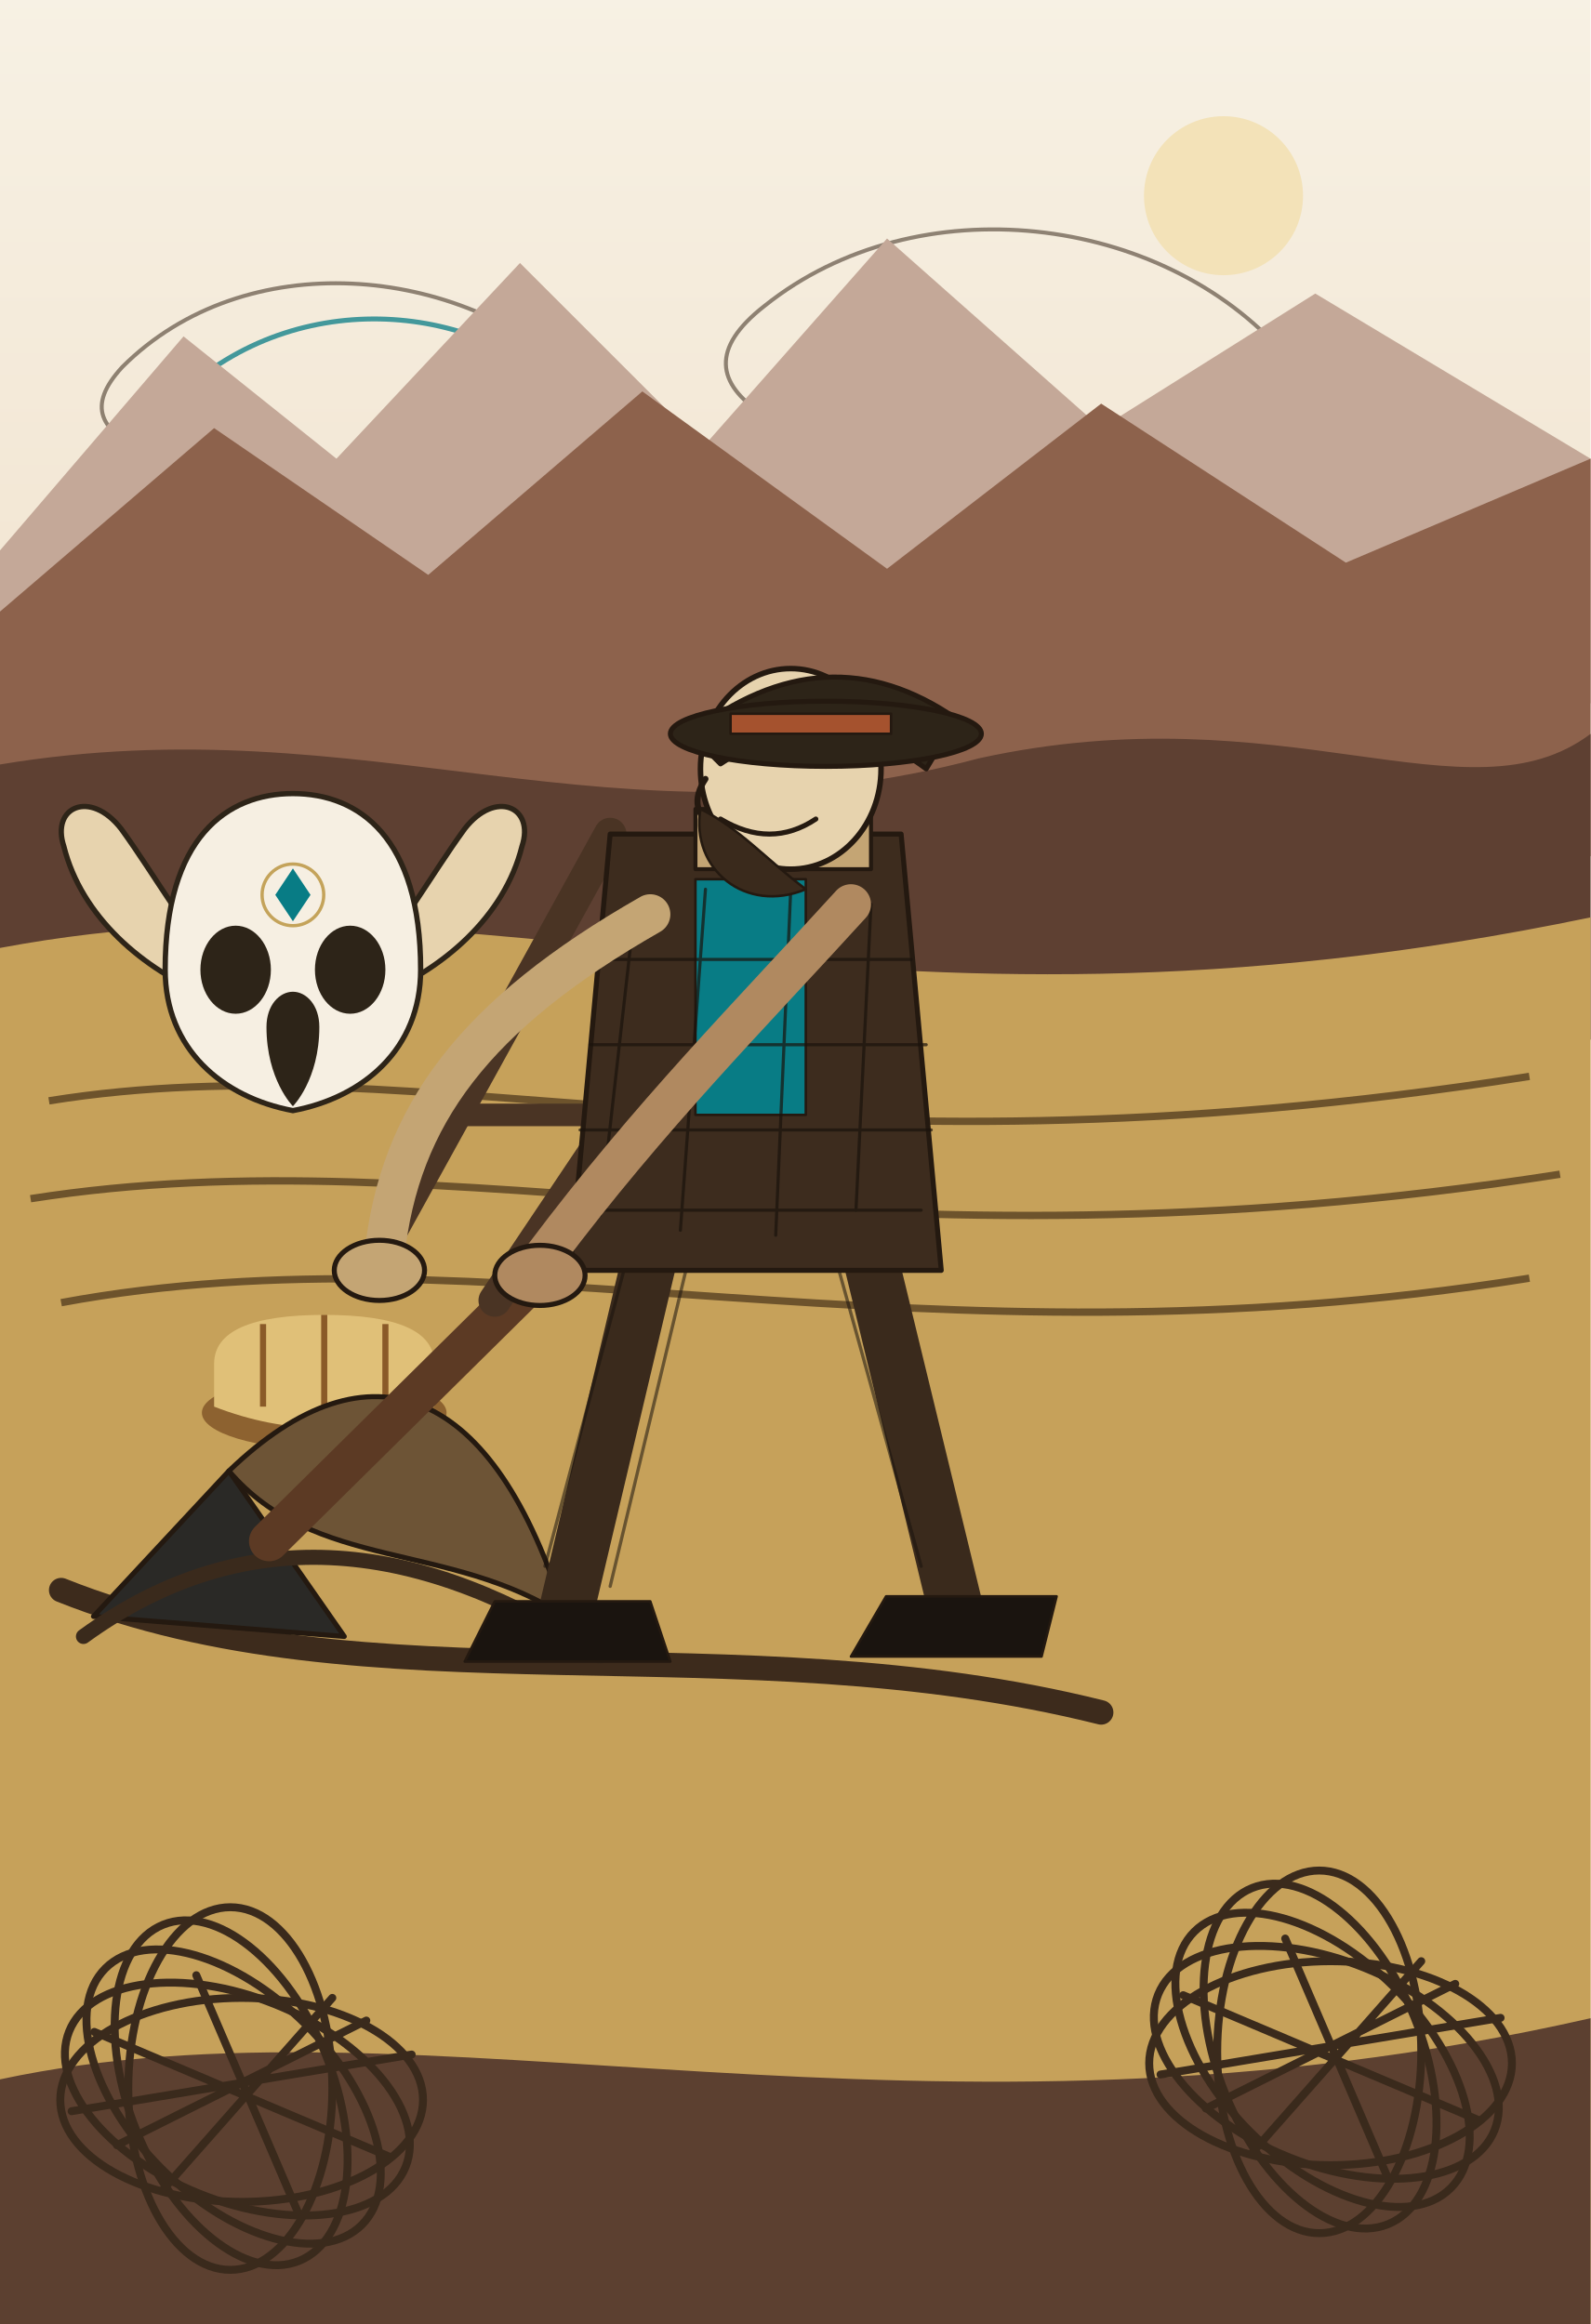
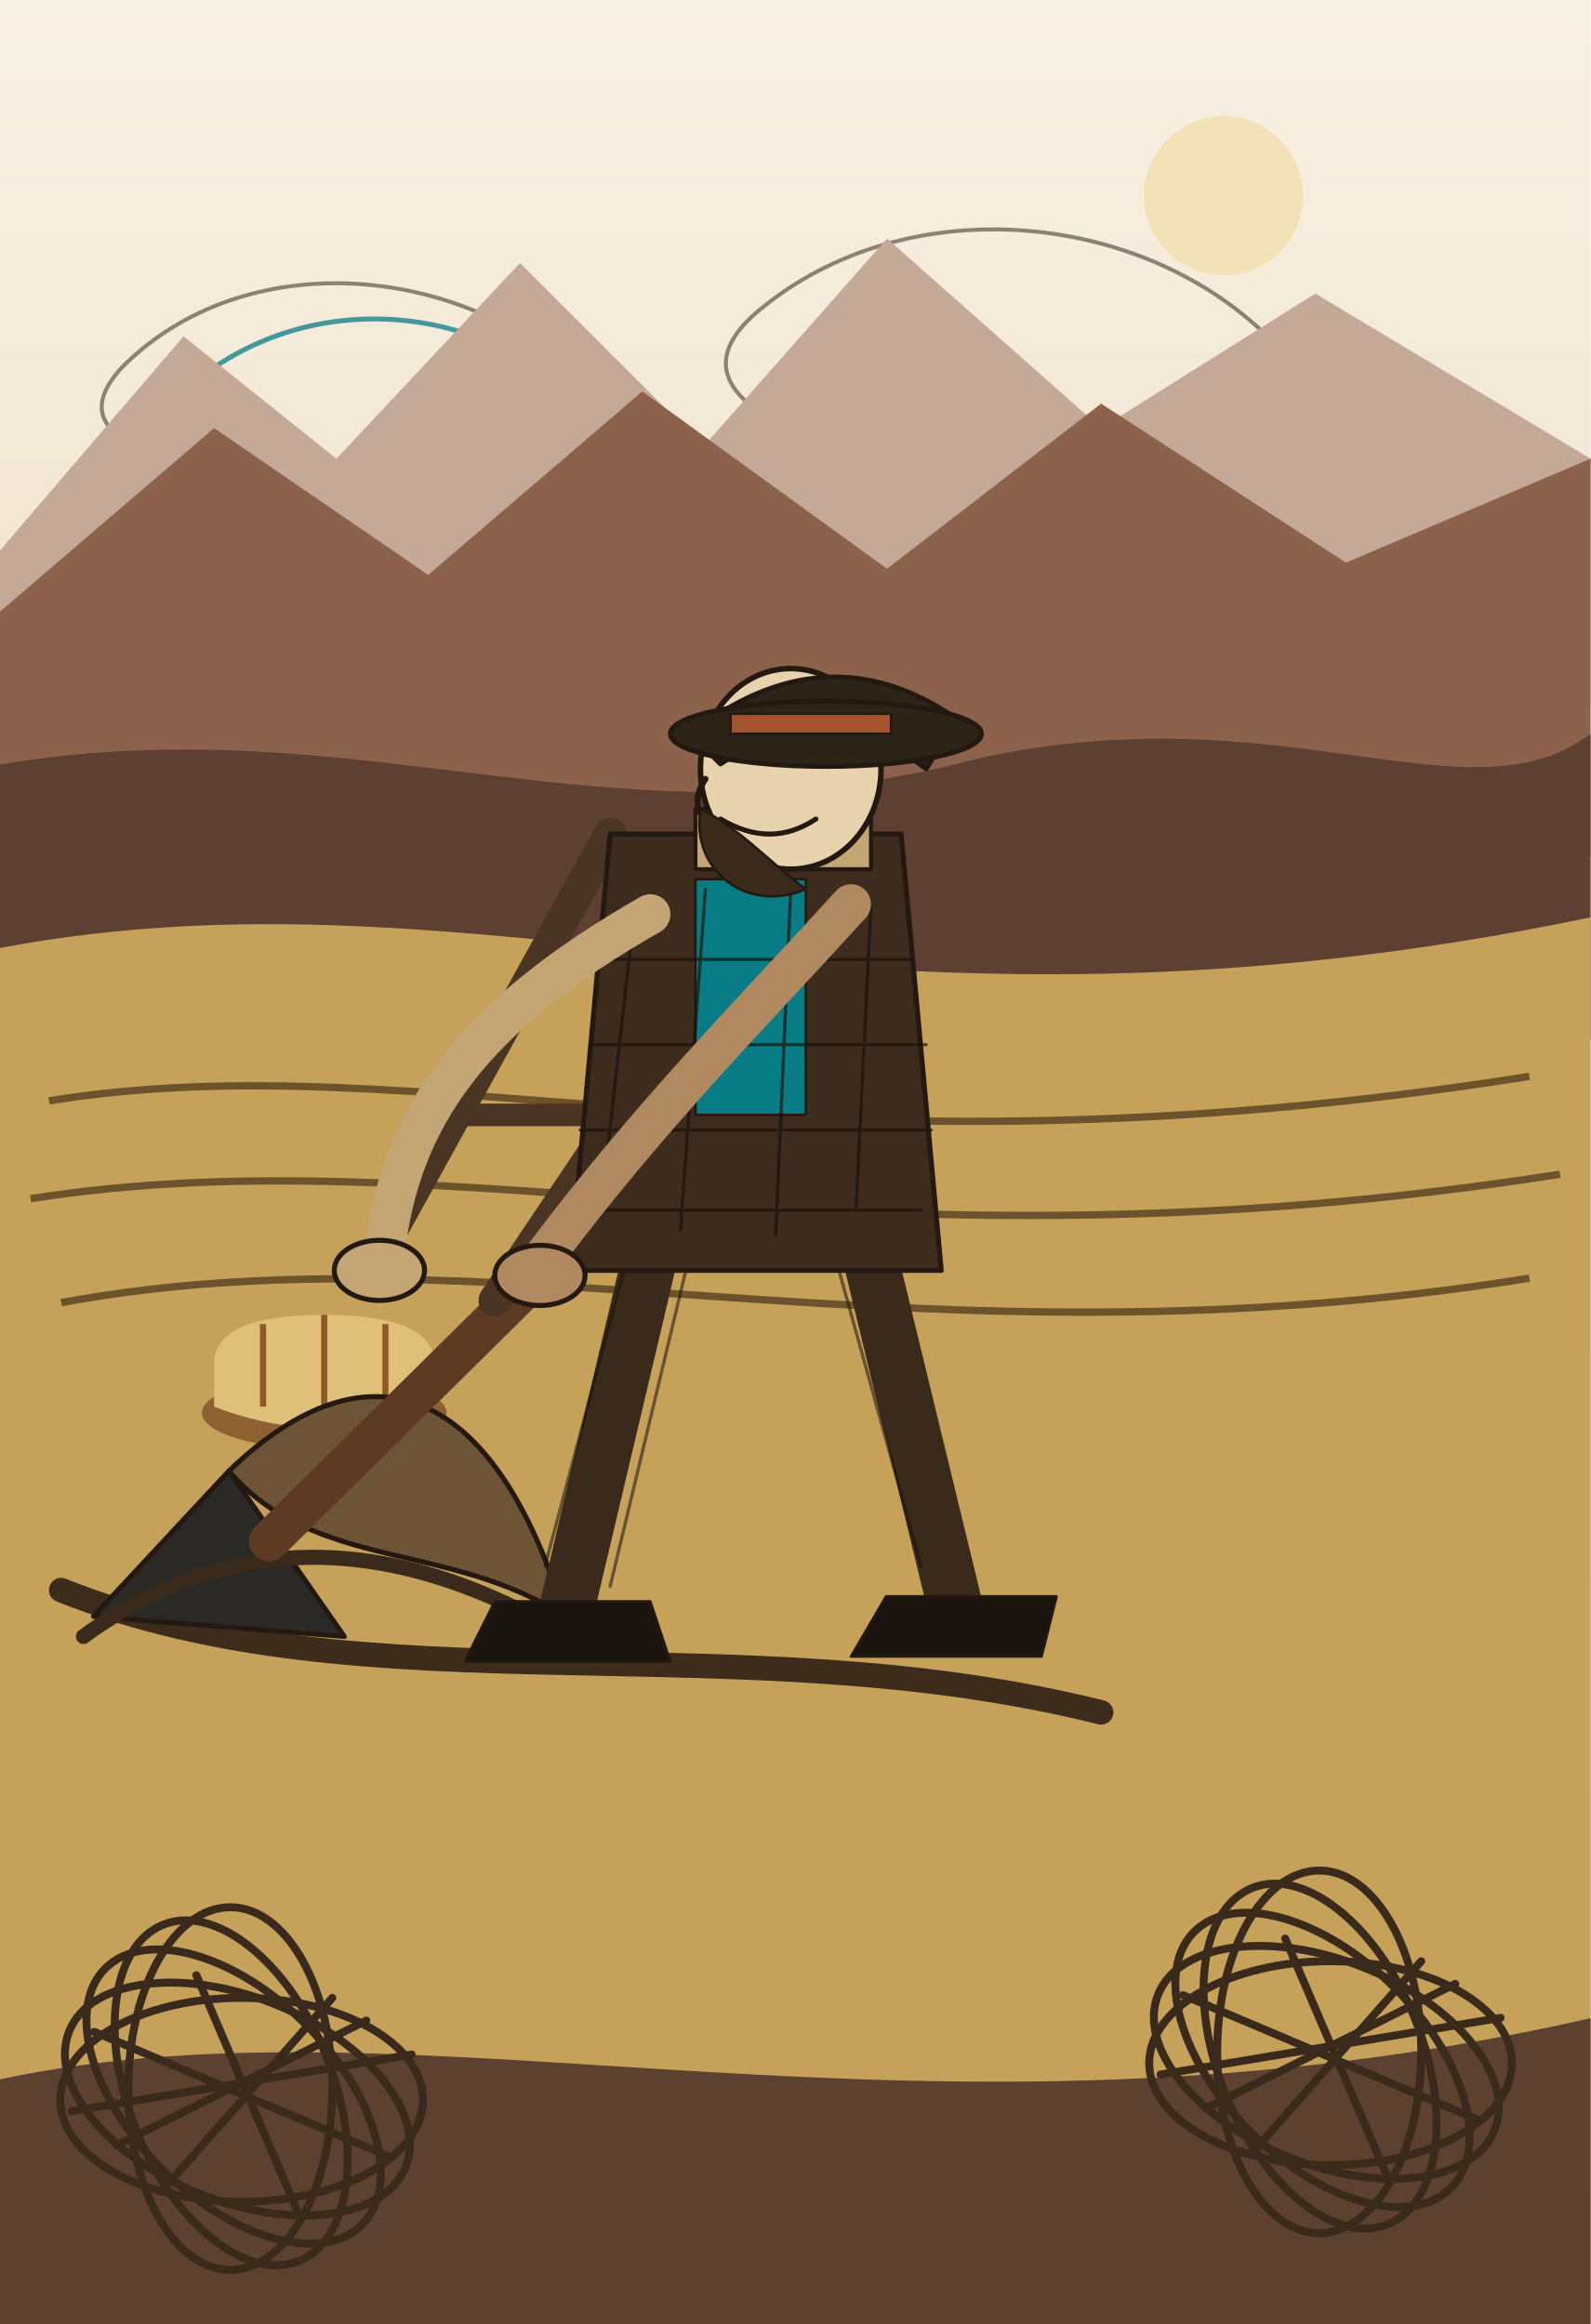
<svg xmlns="http://www.w3.org/2000/svg" viewBox="0 0 520 760" role="presentation" focusable="false">
  <defs>
    <linearGradient id="msky" x1="0" y1="0" x2="0" y2="1">
      <stop offset="0" stop-color="#f7f1e4" />
      <stop offset="1" stop-color="#e4c7a4" />
    </linearGradient>
    <symbol id="mweed" viewBox="-40 -34 80 68">
      <g fill="none" stroke="#3a2a1c" stroke-width="1.4" stroke-linecap="round">
        <ellipse cx="0" cy="2" rx="32" ry="18" />
        <ellipse cx="0" cy="2" rx="32" ry="18" transform="rotate(22)" />
        <ellipse cx="0" cy="2" rx="32" ry="18" transform="rotate(45)" />
        <ellipse cx="0" cy="2" rx="32" ry="18" transform="rotate(68)" />
        <ellipse cx="0" cy="2" rx="32" ry="18" transform="rotate(90)" />
        <path d="M-30 4 L30 -6 M-26 -10 L26 12 M-8 -20 L10 22 M16 -16 L-14 18 M-22 10 L22 -12" />
      </g>
    </symbol>
  </defs>
  <rect width="520" height="760" fill="url(#msky)" />
  <circle cx="400" cy="64" r="26" fill="#f3e2b8" />
  <g fill="none" stroke="#3a2a1c" stroke-width="1.3" opacity=".55">
    <path d="M40 120 C80 80 150 86 190 124 C220 154 160 180 110 166 C60 152 16 146 40 120Z" />
    <path d="M250 100 C300 60 380 70 420 116 C450 150 390 176 320 160 C260 146 214 128 250 100Z" />
  </g>
  <g fill="none" stroke="#087c85" stroke-width="1.6" opacity=".75">
    <path d="M60 128 C100 92 160 100 188 132 C210 158 160 178 112 164 C70 150 36 148 60 128Z" />
  </g>
  <path fill="#c4a898" d="M0 180 L60 110 L110 150 L170 86 L230 146 L290 78 L360 140 L430 96 L520 150 L520 230 L0 230Z" />
  <path fill="#8d624c" d="M0 200 L70 140 L140 188 L210 128 L290 186 L360 132 L440 184 L520 150 L520 280 L0 280Z" />
  <path fill="#5e4032" d="M0 250 C120 230 200 280 320 248 C420 226 480 270 520 240 L520 340 L0 340Z" />
  <path fill="#c6a15a" d="M0 310 C160 280 280 350 520 300 L520 760 L0 760Z" />
  <g fill="none" stroke="#6d532c" stroke-width="2.4">
    <path d="M16 360 C140 340 260 390 500 352" />
    <path d="M10 392 C150 370 280 420 510 384" />
    <path d="M20 426 C160 400 300 450 500 418" />
  </g>
  <path fill="none" stroke="#3d2b1c" stroke-width="8" stroke-linecap="round" d="M360 560 C240 530 120 560 20 520" />
-   <g transform="translate(18,248) scale(.72)">
-     <path d="M70 108 C40 96 12 72 4 40 C-2 22 16 14 30 32 C46 54 60 80 82 104 Z" fill="#e7d3ae" stroke="#2d2418" stroke-width="2.4" />
-     <path d="M146 108 C176 96 204 72 212 40 C218 22 200 14 186 32 C170 54 156 80 134 104 Z" fill="#e7d3ae" stroke="#2d2418" stroke-width="2.4" />
-     <path d="M50 96 C50 36 78 16 108 16 C138 16 166 36 166 96 C166 132 140 154 108 160 C76 154 50 132 50 96Z" fill="#f6efe2" stroke="#2d2418" stroke-width="2.4" />
-     <ellipse cx="82" cy="96" rx="16" ry="20" fill="#2d2418" />
-     <ellipse cx="134" cy="96" rx="16" ry="20" fill="#2d2418" />
-     <path d="M96 122 C96 146 108 158 108 158 C108 158 120 146 120 122 C120 112 114 106 108 106 C102 106 96 112 96 122Z" fill="#2d2418" />
-     <circle cx="108" cy="62" r="14" fill="none" stroke="#c4a35a" stroke-width="1.5" />
-     <path d="M108 50 L116 62 L108 74 L100 62Z" fill="#087c85" />
-   </g>
  <g transform="translate(70,430)">
    <ellipse cx="36" cy="32" rx="40" ry="12" fill="#8d6230" />
    <path d="M0 16 Q0 0 36 0 Q72 0 72 16 L72 30 Q36 44 0 30Z" fill="#e0c078" />
    <path d="M16 3 V30 M36 0 V36 M56 3 V30" stroke="#8a5a28" stroke-width="2" fill="none" />
  </g>
  <g transform="translate(24,176) scale(0.82)" stroke="#241910" stroke-linejoin="round" stroke-linecap="round">
    <path d="M8 430 L62 372 L108 438 Z" fill="#2a2926" stroke-width="2" />
    <path d="M62 372 C118 318 168 338 196 430 C150 400 96 412 62 372Z" fill="#6d5436" stroke-width="2" />
    <path d="M4 438 C70 390 140 400 210 446" fill="none" stroke="#3a2a1c" stroke-width="6" />
    <path d="M78 400 L250 230" fill="none" stroke="#5c3a24" stroke-width="16" />
    <path d="M214 118 L118 292" fill="none" stroke="#4a3424" stroke-width="13" />
    <path d="M286 128 L168 304" fill="none" stroke="#4a3424" stroke-width="13" />
    <path d="M150 230 H230" fill="none" stroke="#4a3424" stroke-width="9" />
    <path d="M248 210 L196 430" fill="none" stroke="#3a2a1c" stroke-width="22" />
    <path d="M300 214 L352 428" fill="none" stroke="#3a2a1c" stroke-width="22" />
    <g fill="none" stroke="#1a120c" stroke-width="1.3" opacity=".55">
      <path d="M236 230 L188 410 M260 226 L214 418 M288 230 L338 410" />
    </g>
    <path d="M168 424 H230 L238 448 H156Z" fill="#1a140f" />
    <path d="M324 422 H392 L386 446 H310Z" fill="#1a140f" />
    <path d="M214 118 H330 L346 292 H198Z" fill="#3d2c1e" stroke-width="2" />
    <path d="M248 136 H292 V230 H248Z" fill="#087c85" />
    <g fill="none" stroke="#1a120c" stroke-width="1.25" opacity=".7">
      <path d="M224 146 L210 270 M252 140 L242 276 M286 140 L280 278 M318 146 L312 268" />
      <path d="M210 168 H334 M206 202 H340 M202 236 H342 M200 268 H338" />
    </g>
    <path d="M230 150 C160 190 130 230 124 286" fill="none" stroke="#c4a574" stroke-width="16" />
    <path d="M310 146 C270 190 230 230 188 286" fill="none" stroke="#b08960" stroke-width="16" />
    <ellipse cx="122" cy="292" rx="18" ry="12" fill="#c4a574" stroke-width="2" />
    <ellipse cx="186" cy="294" rx="18" ry="12" fill="#b08960" stroke-width="2" />
    <path d="M248 108 H318 V132 H248Z" fill="#c4a574" stroke-width="1.6" />
    <ellipse cx="286" cy="92" rx="36" ry="40" fill="#e7d3ae" stroke-width="2.2" />
    <path d="M258 78 Q286 48 330 74" fill="none" stroke-width="2" />
    <circle cx="268" cy="84" r="4.2" fill="#241910" />
    <path d="M252 96 Q244 108 256 116" fill="none" stroke-width="2.4" />
    <path d="M258 112 Q278 124 296 112" fill="none" stroke-width="2" />
    <path d="M250 108 C246 132 268 150 292 140 C276 128 266 116 250 108Z" fill="#3a2a1c" />
    <path d="M246 78 Q300 36 352 72 L340 92 Q300 62 258 90Z" fill="#2d2418" stroke-width="2" />
    <ellipse cx="300" cy="78" rx="62" ry="13" fill="#2d2418" stroke-width="2" />
    <rect x="262" y="70" width="64" height="8" fill="#a5522e" />
  </g>
  <path fill="#5c4030" d="M0 680 C140 650 300 710 520 660 L520 760 L0 760Z" />
  <use href="#mweed" x="4" y="620" width="150" height="126" />
  <use href="#mweed" x="360" y="608" width="150" height="126" />
</svg>
